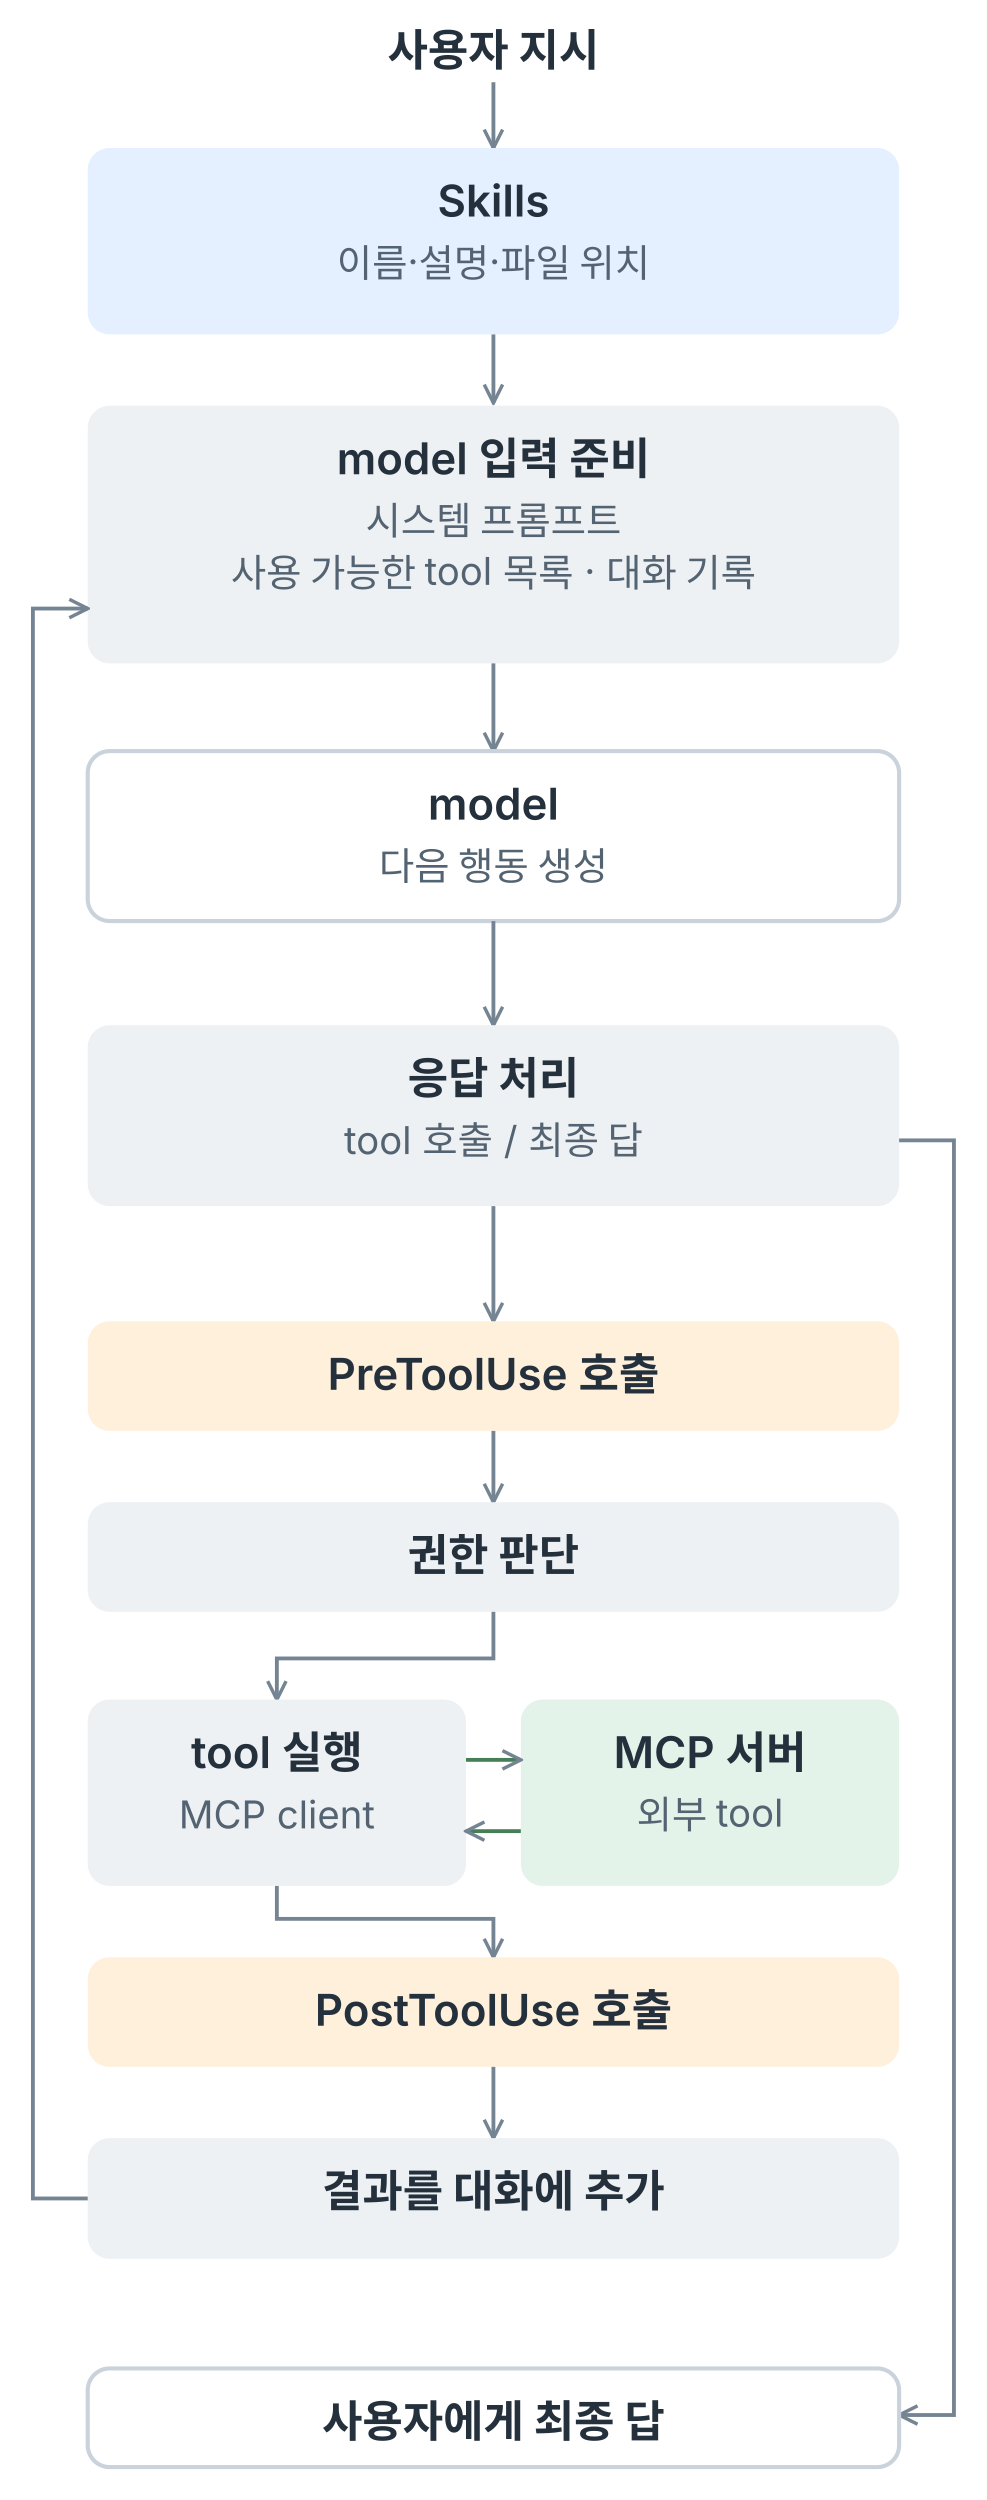
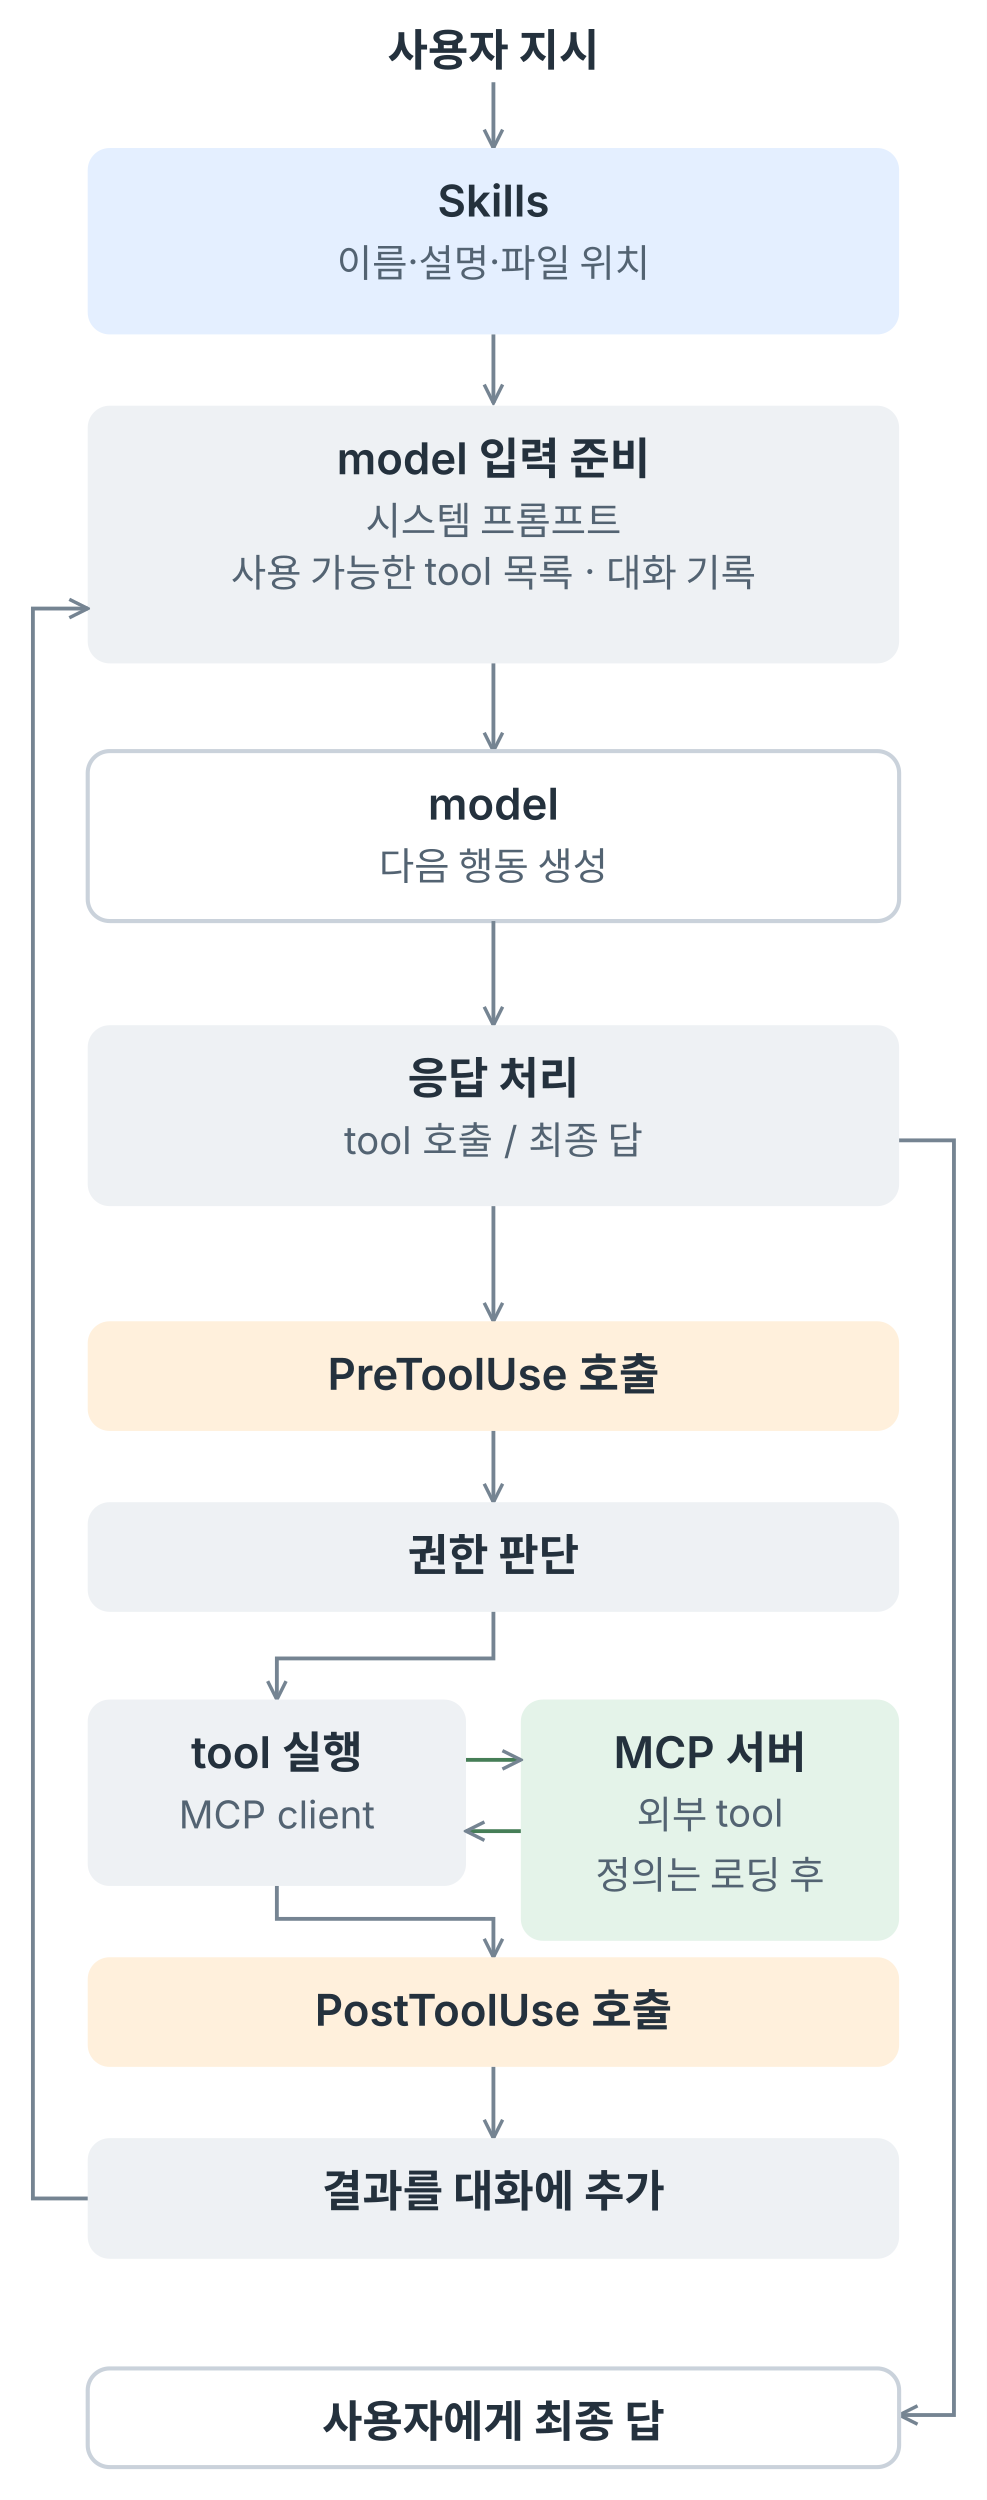
<svg xmlns="http://www.w3.org/2000/svg" width="360" height="912" viewBox="0 0 360 912" role="img" aria-labelledby="h10-diagram-title h10-diagram-desc">
  <style>text{font-family:-apple-system,BlinkMacSystemFont,"Apple SD Gothic Neo","Noto Sans KR",sans-serif;font-size:16px;fill:#24313d;font-weight:400}.small{font-size:14px;fill:#536372}.label{font-weight:600}.core{fill:#eef1f4;stroke:none}.external{fill:#fff;stroke:#cad2db;stroke-width:1.5}.boundary{fill:none;stroke:#dbe1e7;stroke-width:1}.skills{fill:#e4efff;stroke:none}.hooks{fill:#fff0dc;stroke:none}.mcp{fill:#e4f3e9;stroke:none}.edge{fill:none;stroke:#758492;stroke-width:1.4}.edge.skills-edge{stroke:#4873b6}.edge.mcp-edge{stroke:#467e57}</style>
  <rect width="100%" height="100%" fill="#fff" />
  <defs>
    <marker id="h10-arrow" viewBox="0 0 10 10" refX="9" refY="5" markerWidth="6" markerHeight="6" orient="auto">
      <path d="M1 1L9 5L1 9" fill="none" stroke="#758492" stroke-width="1.5" />
    </marker>
  </defs>
  <text x="180" y="24" text-anchor="middle" class="label">사용자 지시</text>
  <path d="M180 30V54" class="edge " marker-end="url(#h10-arrow)" />
  <rect x="32" y="54" width="296" height="68" rx="8" class="skills" />
  <text x="180" y="79" text-anchor="middle" class="label">Skills</text>
  <text x="180" y="101" text-anchor="middle" class="small">이름·설명·파일 위치</text>
  <path d="M180 122V147" class="edge " marker-end="url(#h10-arrow)" />
  <rect x="32" y="148" width="296" height="94" rx="8" class="core" />
  <text x="180" y="173" text-anchor="middle" class="label">model 입력 준비</text>
  <text x="180" y="195" text-anchor="middle" class="small">시스템 프롬프트</text>
  <text x="180" y="214" text-anchor="middle" class="small">사용 가능한 tool 목록 · 대화 기록</text>
  <path d="M180 242V274" class="edge " marker-end="url(#h10-arrow)" />
  <rect x="32" y="274" width="296" height="62" rx="8" class="external" />
  <text x="180" y="299" text-anchor="middle" class="label">model</text>
  <text x="180" y="321" text-anchor="middle" class="small">다음 행동 생성</text>
  <path d="M180 336V374" class="edge " marker-end="url(#h10-arrow)" />
  <rect x="32" y="374" width="296" height="66" rx="8" class="core" />
  <text x="180" y="399" text-anchor="middle" class="label">응답 처리</text>
  <text x="180" y="421" text-anchor="middle" class="small">tool 호출 / 최종 답</text>
  <path d="M180 440V482" class="edge " marker-end="url(#h10-arrow)" />
  <rect x="32" y="482" width="296" height="40" rx="8" class="hooks" />
  <text x="180" y="507" text-anchor="middle" class="label">PreToolUse 호출</text>
  <path d="M180 522V548" class="edge " marker-end="url(#h10-arrow)" />
  <rect x="32" y="548" width="296" height="40" rx="8" class="core" />
  <text x="180" y="573" text-anchor="middle" class="label">권한 판단</text>
  <path d="M180 588V605H101V620" class="edge " marker-end="url(#h10-arrow)" />
  <rect x="32" y="620" width="138" height="68" rx="8" class="core" />
  <text x="101" y="645" text-anchor="middle" class="label">tool 실행</text>
  <text x="101" y="667" text-anchor="middle" class="small">MCP client</text>
-   <rect x="190" y="620" width="138" height="68" rx="8" class="mcp" />
+   <rect x="190" y="620" width="138" height="88" rx="8" class="mcp" />
  <text x="259" y="645" text-anchor="middle" class="label">MCP 서버</text>
  <text x="259" y="667" text-anchor="middle" class="small">외부 tool</text>
+   <text x="259" y="689" text-anchor="middle" class="small">정의는 로딩 후</text>
  <path d="M170 642H190" class="edge mcp-edge" marker-end="url(#h10-arrow)" />
  <path d="M190 668H170" class="edge mcp-edge" marker-end="url(#h10-arrow)" />
  <path d="M101 688V700H180V714" class="edge " marker-end="url(#h10-arrow)" />
  <rect x="32" y="714" width="296" height="40" rx="8" class="hooks" />
  <text x="180" y="739" text-anchor="middle" class="label">PostToolUse 호출</text>
  <path d="M180 754V780" class="edge " marker-end="url(#h10-arrow)" />
  <rect x="32" y="780" width="296" height="44" rx="8" class="core" />
  <text x="180" y="805" text-anchor="middle" class="label">결과를 대화에 추가</text>
  <path d="M32 802H12V222H32" class="edge " marker-end="url(#h10-arrow)" />
  <path d="M328 416H348V881H328" class="edge " marker-end="url(#h10-arrow)" />
  <rect x="32" y="864" width="296" height="36" rx="8" class="external" />
  <text x="180" y="889" text-anchor="middle" class="label">사용자에게 최종 답</text>
</svg>
